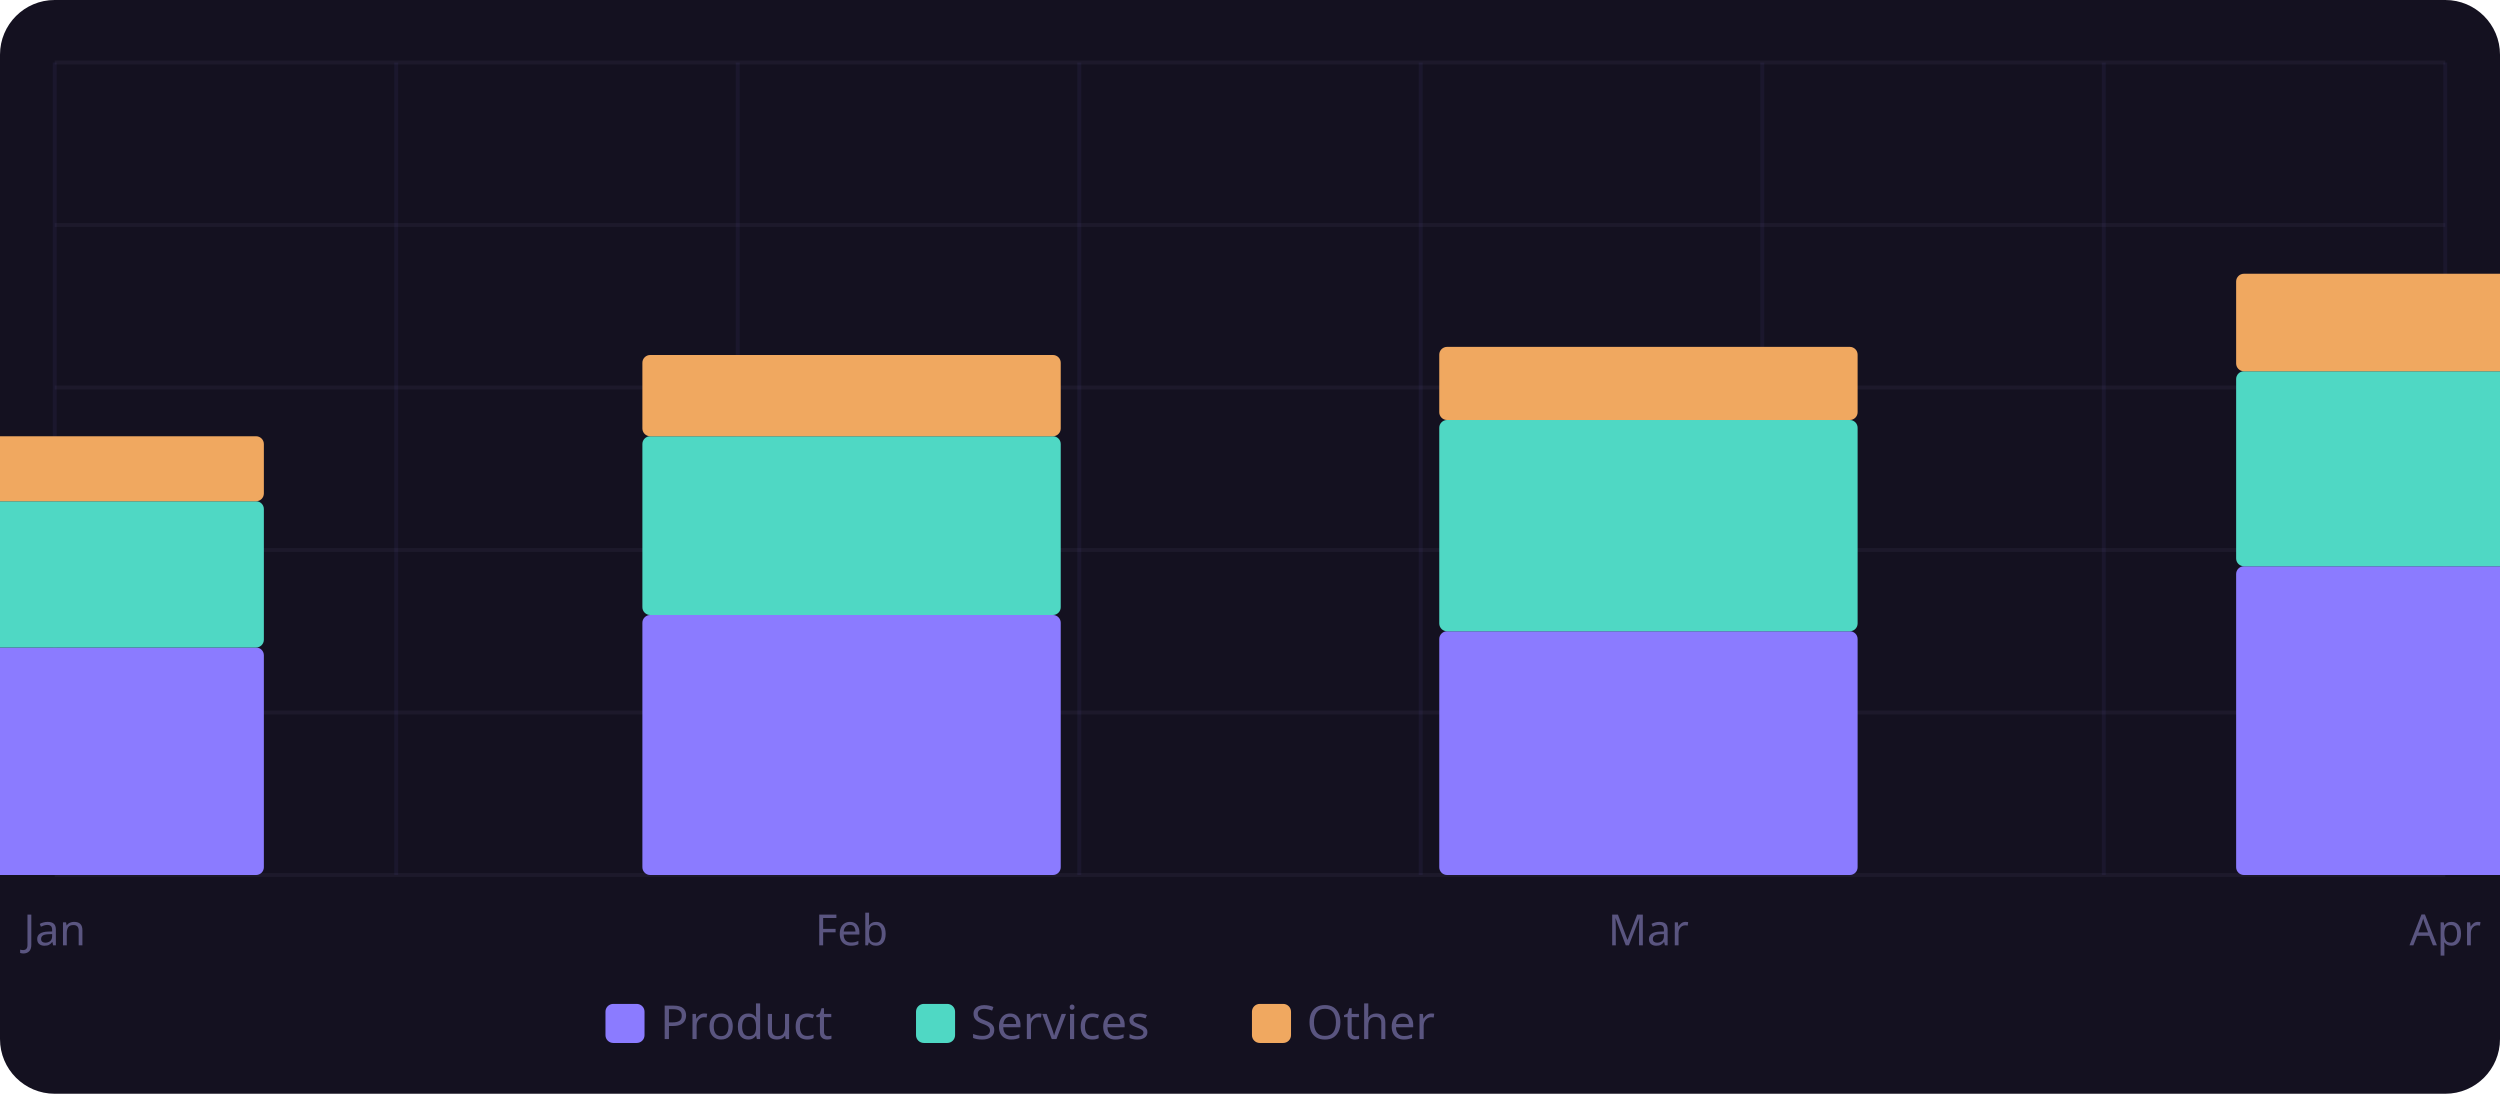
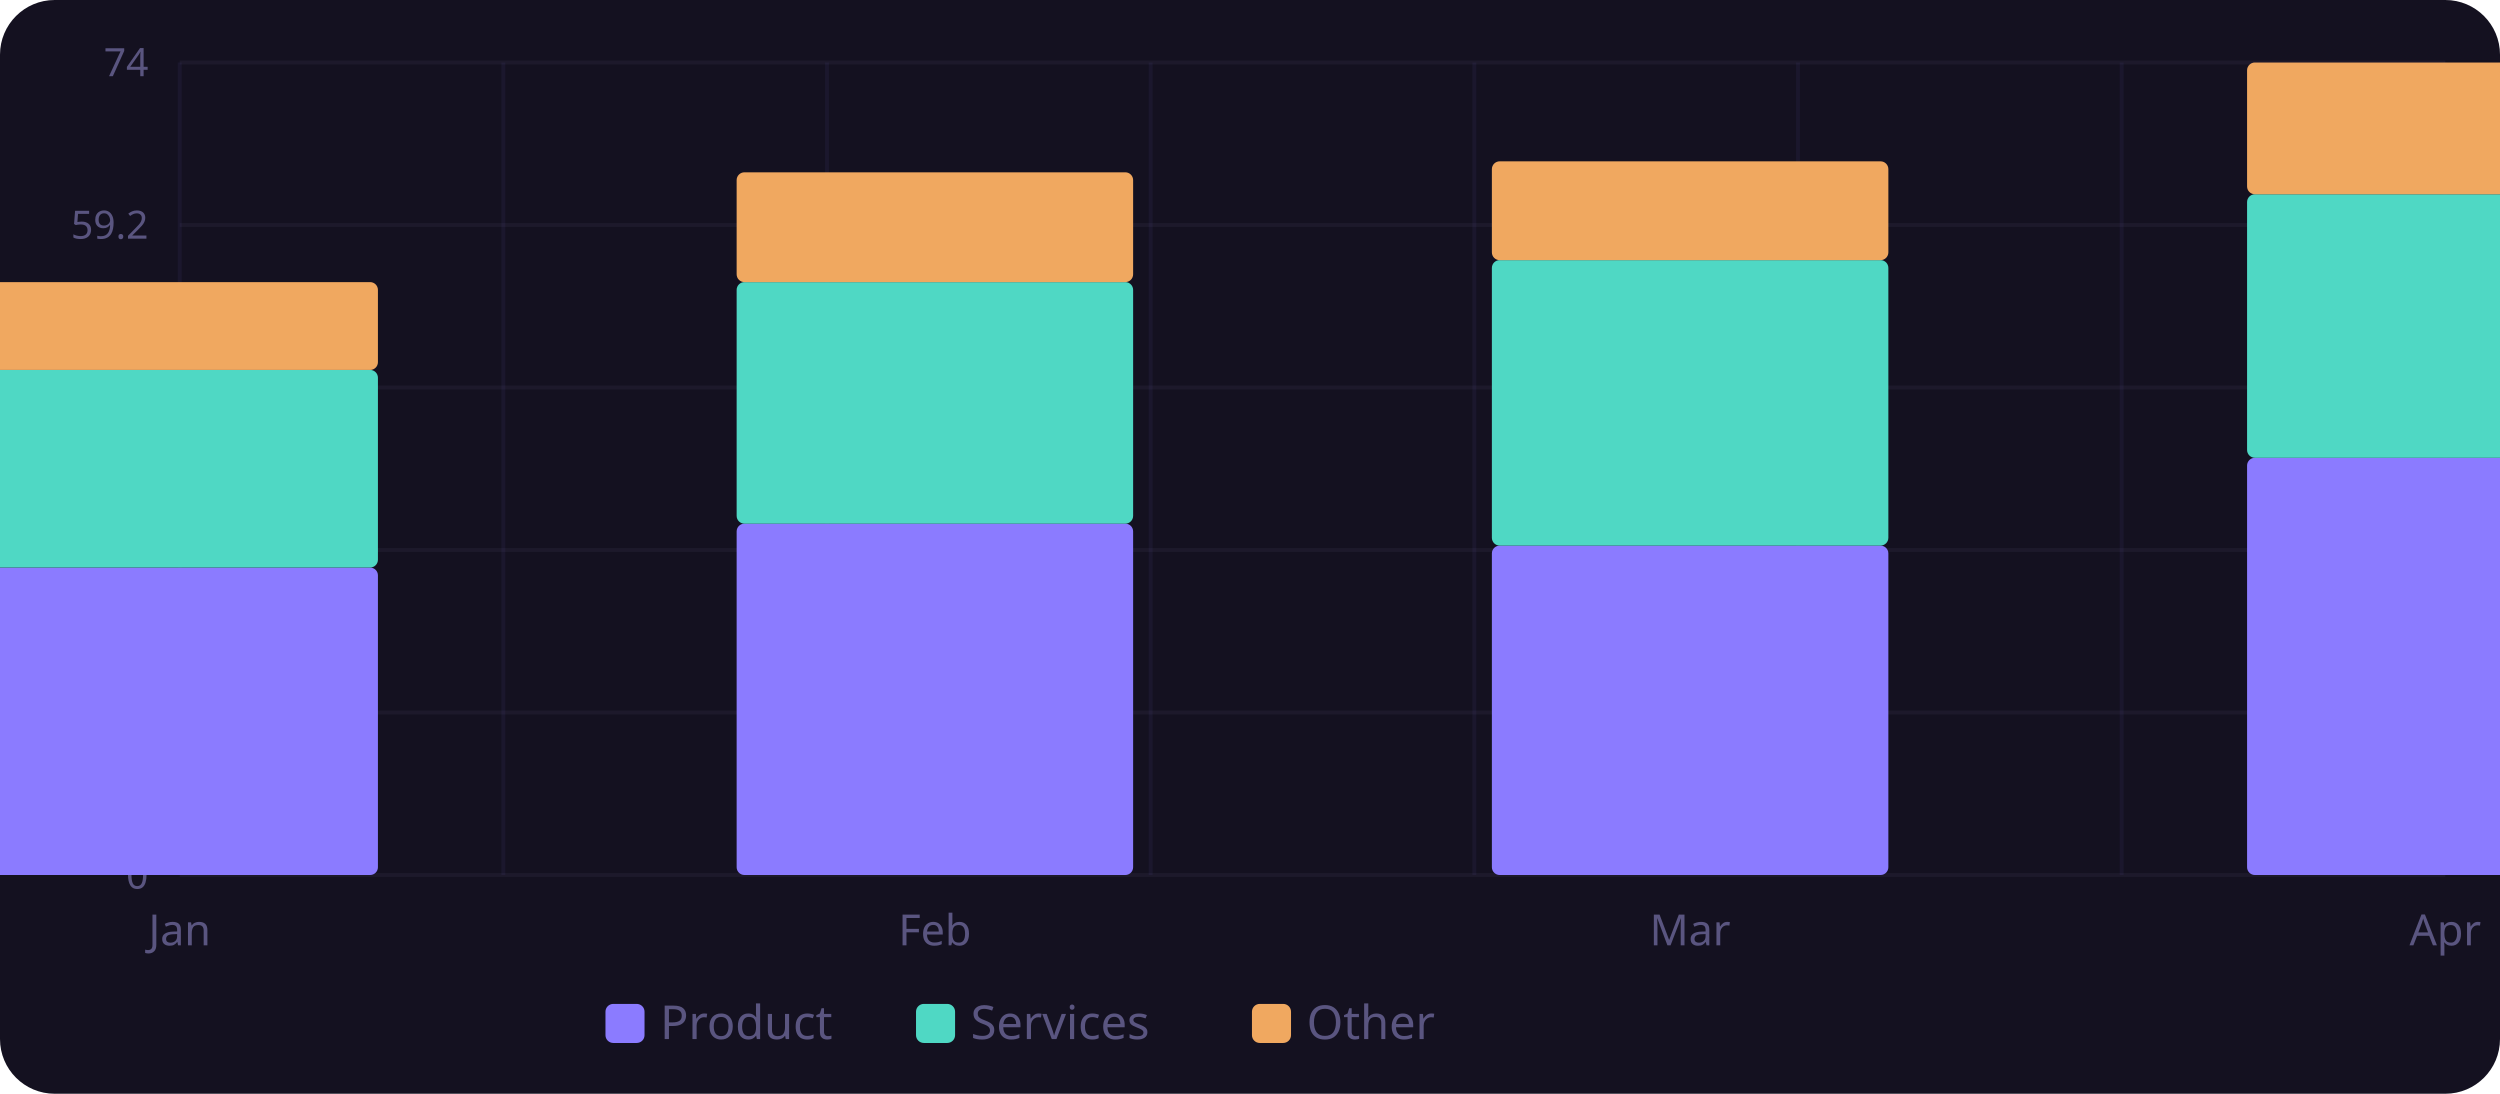
<svg xmlns="http://www.w3.org/2000/svg" width="640" height="280" viewBox="0 0 640 280">
  <rect x="0" y="0" width="640" height="280" rx="14" fill="#141120" />
-   <line x1="14" y1="16" x2="626" y2="16" stroke="#5a5580" stroke-width="1" opacity="0.12" />
-   <line x1="14" y1="57.6" x2="626" y2="57.6" stroke="#5a5580" stroke-width="1" opacity="0.12" />
-   <line x1="14" y1="99.2" x2="626" y2="99.2" stroke="#5a5580" stroke-width="1" opacity="0.12" />
-   <line x1="14" y1="140.8" x2="626" y2="140.8" stroke="#5a5580" stroke-width="1" opacity="0.12" />
-   <line x1="14" y1="182.4" x2="626" y2="182.4" stroke="#5a5580" stroke-width="1" opacity="0.12" />
-   <line x1="14" y1="224" x2="626" y2="224" stroke="#5a5580" stroke-width="1" opacity="0.12" />
-   <line x1="14" y1="16" x2="14" y2="224" stroke="#4a4490" stroke-width="1" opacity="0.12" />
-   <line x1="101.43" y1="16" x2="101.43" y2="224" stroke="#4a4490" stroke-width="1" opacity="0.12" />
-   <line x1="188.86" y1="16" x2="188.86" y2="224" stroke="#4a4490" stroke-width="1" opacity="0.12" />
-   <line x1="276.29" y1="16" x2="276.29" y2="224" stroke="#4a4490" stroke-width="1" opacity="0.12" />
-   <line x1="363.71" y1="16" x2="363.71" y2="224" stroke="#4a4490" stroke-width="1" opacity="0.12" />
-   <line x1="451.14" y1="16" x2="451.14" y2="224" stroke="#4a4490" stroke-width="1" opacity="0.12" />
-   <line x1="538.57" y1="16" x2="538.57" y2="224" stroke="#4a4490" stroke-width="1" opacity="0.12" />
+   <line x1="46" y1="16" x2="626" y2="16" stroke="#5a5580" stroke-width="1" opacity="0.12" />
+   <line x1="46" y1="57.6" x2="626" y2="57.6" stroke="#5a5580" stroke-width="1" opacity="0.12" />
+   <line x1="46" y1="99.2" x2="626" y2="99.2" stroke="#5a5580" stroke-width="1" opacity="0.12" />
+   <line x1="46" y1="140.8" x2="626" y2="140.8" stroke="#5a5580" stroke-width="1" opacity="0.12" />
+   <line x1="46" y1="182.4" x2="626" y2="182.4" stroke="#5a5580" stroke-width="1" opacity="0.12" />
+   <line x1="46" y1="224" x2="626" y2="224" stroke="#5a5580" stroke-width="1" opacity="0.12" />
+   <line x1="46" y1="16" x2="46" y2="224" stroke="#4a4490" stroke-width="1" opacity="0.12" />
+   <line x1="128.86" y1="16" x2="128.86" y2="224" stroke="#4a4490" stroke-width="1" opacity="0.12" />
+   <line x1="211.71" y1="16" x2="211.71" y2="224" stroke="#4a4490" stroke-width="1" opacity="0.12" />
+   <line x1="294.57" y1="16" x2="294.57" y2="224" stroke="#4a4490" stroke-width="1" opacity="0.12" />
+   <line x1="377.43" y1="16" x2="377.43" y2="224" stroke="#4a4490" stroke-width="1" opacity="0.12" />
+   <line x1="460.29" y1="16" x2="460.29" y2="224" stroke="#4a4490" stroke-width="1" opacity="0.12" />
+   <line x1="543.14" y1="16" x2="543.14" y2="224" stroke="#4a4490" stroke-width="1" opacity="0.12" />
  <line x1="626" y1="16" x2="626" y2="224" stroke="#4a4490" stroke-width="1" opacity="0.12" />
-   <rect x="-39.55" y="165.76" width="107.1" height="58.24" fill="#8b7bff" rx="2" />
-   <rect x="164.45" y="157.44" width="107.1" height="66.56" fill="#8b7bff" rx="2" />
-   <rect x="368.45" y="161.6" width="107.1" height="62.4" fill="#8b7bff" rx="2" />
-   <rect x="572.45" y="144.96" width="107.1" height="79.04" fill="#8b7bff" rx="2" />
-   <rect x="-39.55" y="128.32" width="107.1" height="37.44" fill="#4fd8c4" rx="2" />
-   <rect x="164.45" y="111.68" width="107.1" height="45.76" fill="#4fd8c4" rx="2" />
-   <rect x="368.45" y="107.52" width="107.1" height="54.08" fill="#4fd8c4" rx="2" />
-   <rect x="572.45" y="95.04" width="107.1" height="49.92" fill="#4fd8c4" rx="2" />
-   <rect x="-39.55" y="111.68" width="107.1" height="16.64" fill="#f0a860" rx="2" />
-   <rect x="164.45" y="90.88" width="107.1" height="20.8" fill="#f0a860" rx="2" />
-   <rect x="368.45" y="88.8" width="107.1" height="18.72" fill="#f0a860" rx="2" />
-   <rect x="572.45" y="70.08" width="107.1" height="24.96" fill="#f0a860" rx="2" />
-   <text x="14" y="242" font-size="11" fill="#5a5580" font-family="sans-serif" text-anchor="middle">Jan</text>
-   <text x="218" y="242" font-size="11" fill="#5a5580" font-family="sans-serif" text-anchor="middle">Feb</text>
-   <text x="422" y="242" font-size="11" fill="#5a5580" font-family="sans-serif" text-anchor="middle">Mar</text>
+   <text x="38" y="19.5" font-size="10" fill="#5a5580" font-family="sans-serif" text-anchor="end">74</text>
+   <text x="38" y="61.1" font-size="10" fill="#5a5580" font-family="sans-serif" text-anchor="end">59.2</text>
+   <text x="38" y="102.7" font-size="10" fill="#5a5580" font-family="sans-serif" text-anchor="end">44.4</text>
+   <text x="38" y="144.3" font-size="10" fill="#5a5580" font-family="sans-serif" text-anchor="end">29.6</text>
+   <text x="38" y="185.9" font-size="10" fill="#5a5580" font-family="sans-serif" text-anchor="end">14.8</text>
+   <text x="38" y="227.5" font-size="10" fill="#5a5580" font-family="sans-serif" text-anchor="end">0</text>
+   <rect x="-4.75" y="145.3" width="101.5" height="78.7" fill="#8b7bff" rx="2" />
+   <rect x="188.58" y="134.05" width="101.5" height="89.95" fill="#8b7bff" rx="2" />
+   <rect x="381.92" y="139.68" width="101.5" height="84.32" fill="#8b7bff" rx="2" />
+   <rect x="575.25" y="117.19" width="101.5" height="106.81" fill="#8b7bff" rx="2" />
+   <rect x="-4.75" y="94.7" width="101.5" height="50.59" fill="#4fd8c4" rx="2" />
+   <rect x="188.58" y="72.22" width="101.5" height="61.84" fill="#4fd8c4" rx="2" />
+   <rect x="381.92" y="66.59" width="101.5" height="73.08" fill="#4fd8c4" rx="2" />
+   <rect x="575.25" y="49.73" width="101.5" height="67.46" fill="#4fd8c4" rx="2" />
+   <rect x="-4.75" y="72.22" width="101.5" height="22.49" fill="#f0a860" rx="2" />
+   <rect x="188.58" y="44.11" width="101.5" height="28.11" fill="#f0a860" rx="2" />
+   <rect x="381.92" y="41.3" width="101.5" height="25.3" fill="#f0a860" rx="2" />
+   <rect x="575.25" y="16" width="101.5" height="33.73" fill="#f0a860" rx="2" />
+   <text x="46" y="242" font-size="11" fill="#5a5580" font-family="sans-serif" text-anchor="middle">Jan</text>
+   <text x="239.33" y="242" font-size="11" fill="#5a5580" font-family="sans-serif" text-anchor="middle">Feb</text>
+   <text x="432.67" y="242" font-size="11" fill="#5a5580" font-family="sans-serif" text-anchor="middle">Mar</text>
  <text x="626" y="242" font-size="11" fill="#5a5580" font-family="sans-serif" text-anchor="middle">Apr</text>
  <rect x="155" y="257" width="10" height="10" rx="2" fill="#8b7bff" />
  <text x="169" y="266" font-size="12" fill="#5a5580" font-family="sans-serif">Product</text>
  <rect x="234.5" y="257" width="10" height="10" rx="2" fill="#4fd8c4" />
  <text x="248.5" y="266" font-size="12" fill="#5a5580" font-family="sans-serif">Services</text>
  <rect x="320.5" y="257" width="10" height="10" rx="2" fill="#f0a860" />
  <text x="334.5" y="266" font-size="12" fill="#5a5580" font-family="sans-serif">Other</text>
</svg>
